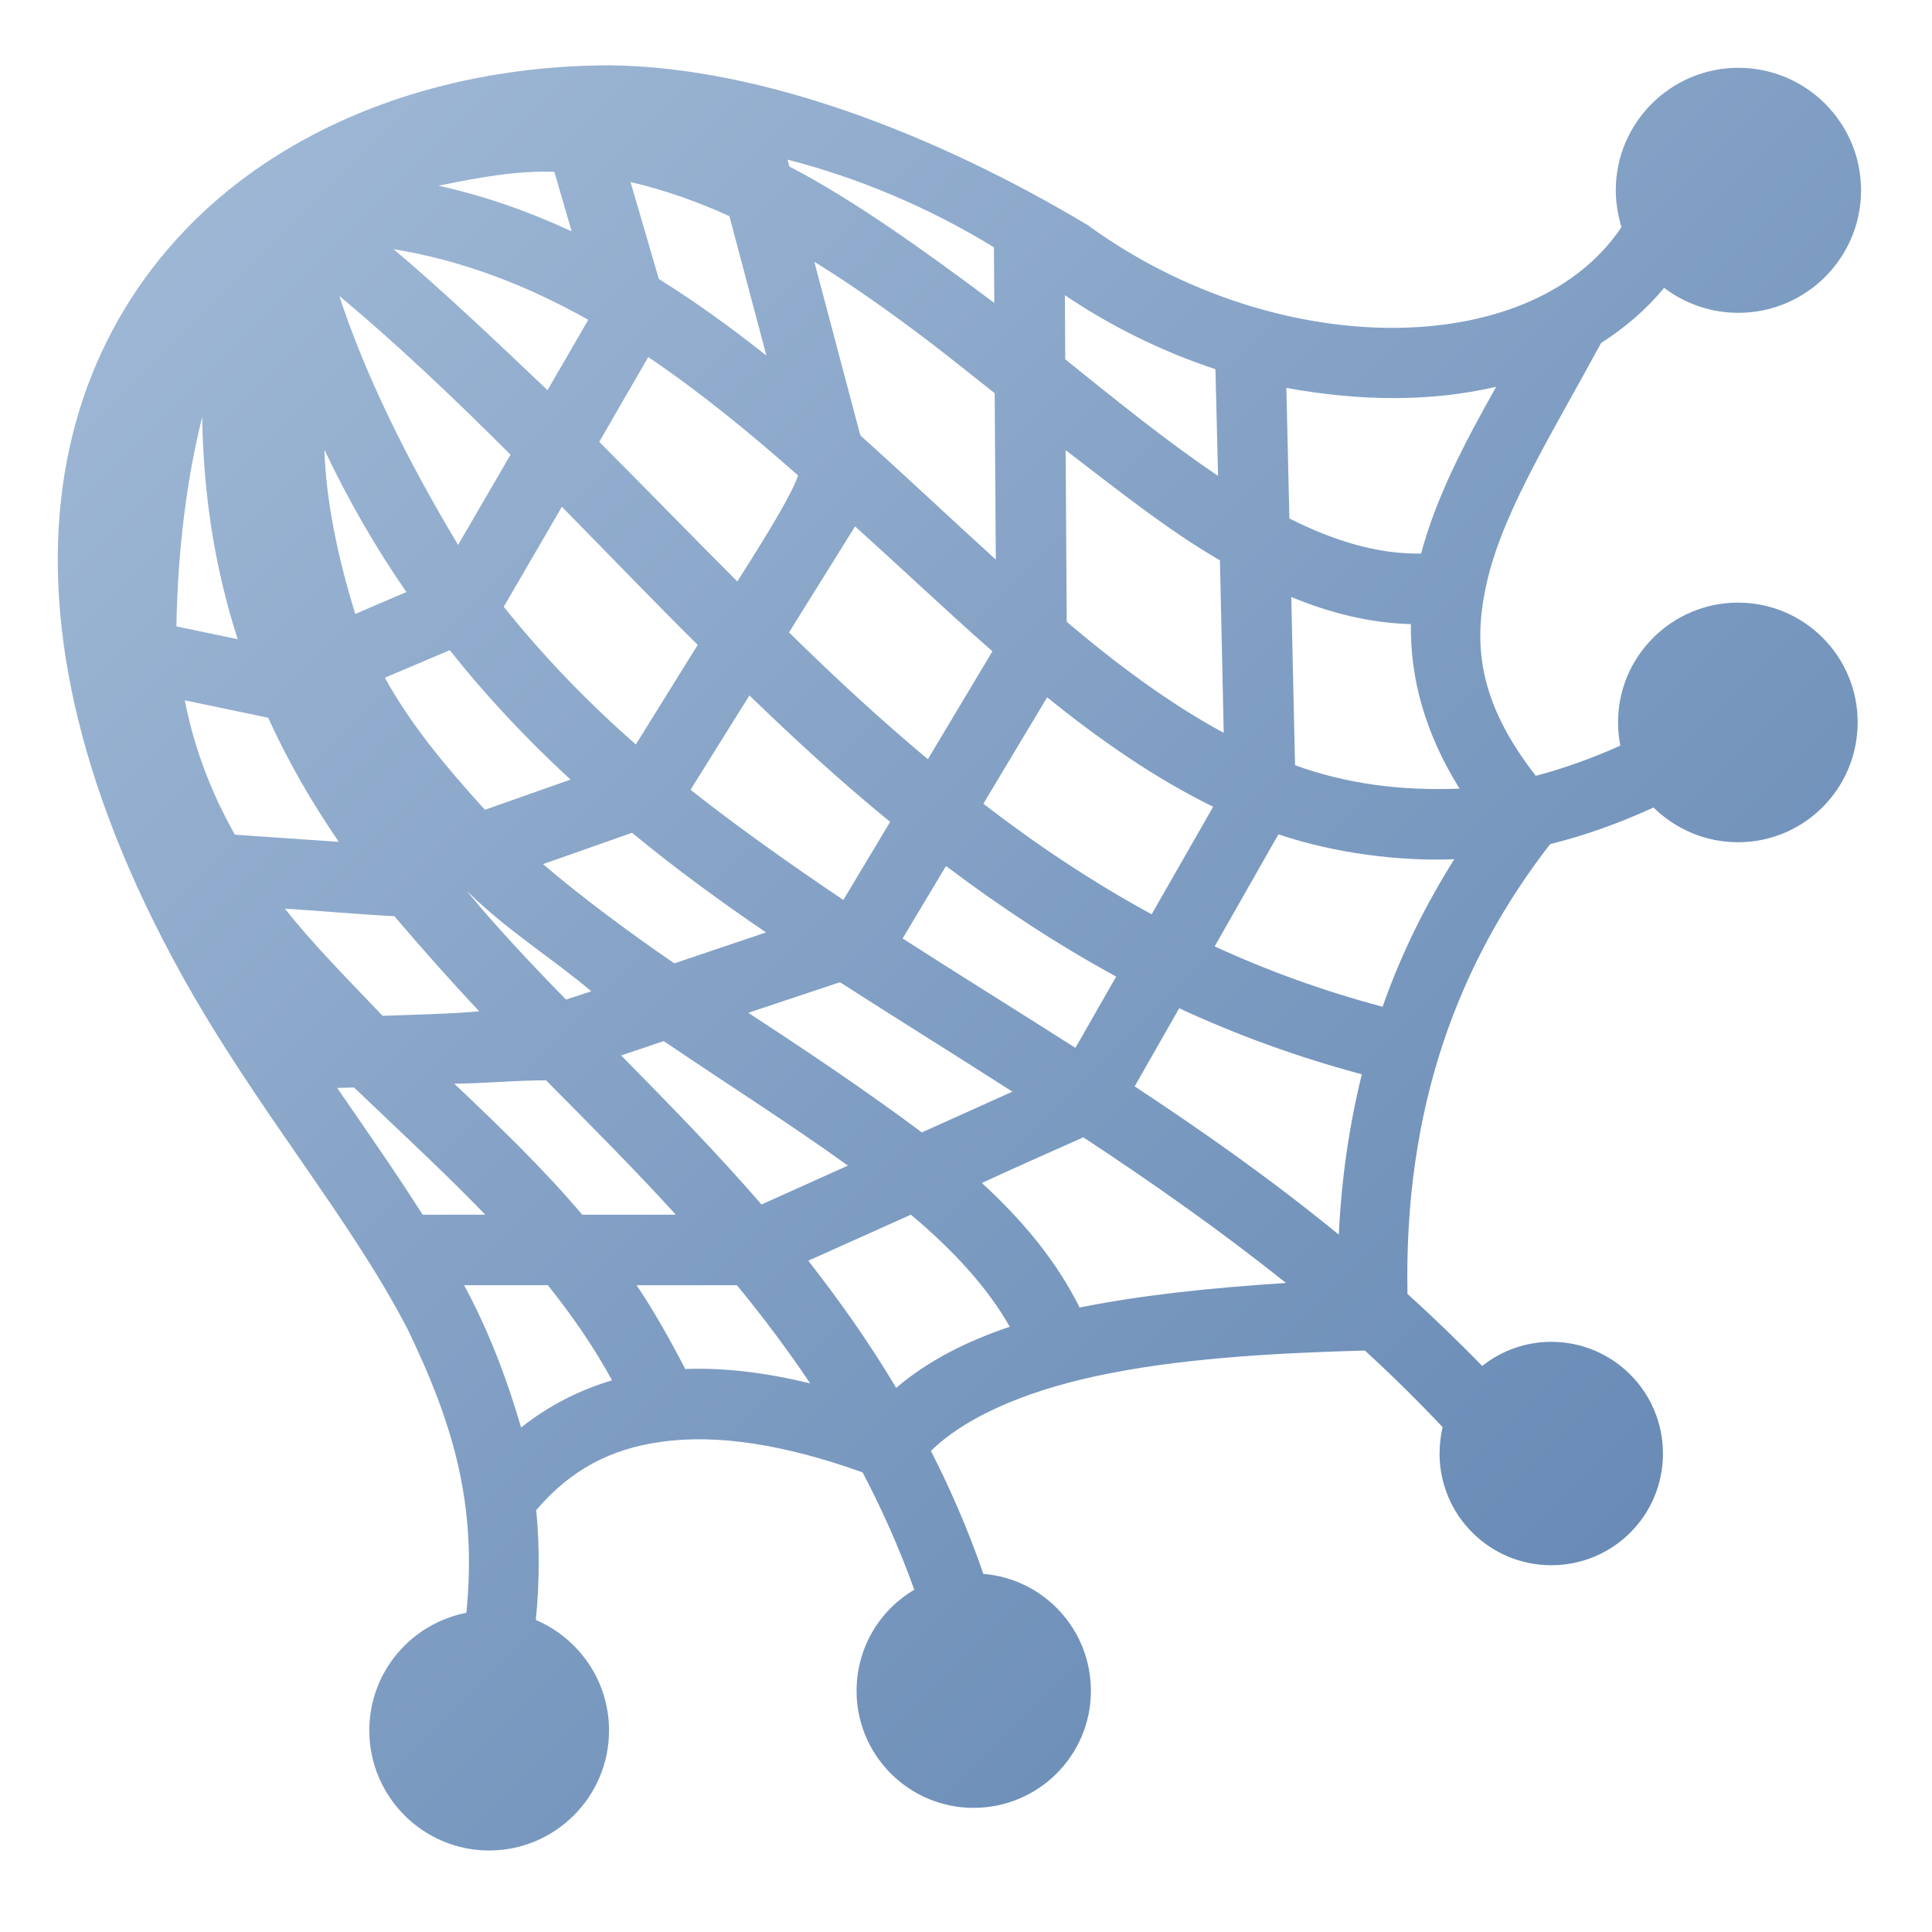
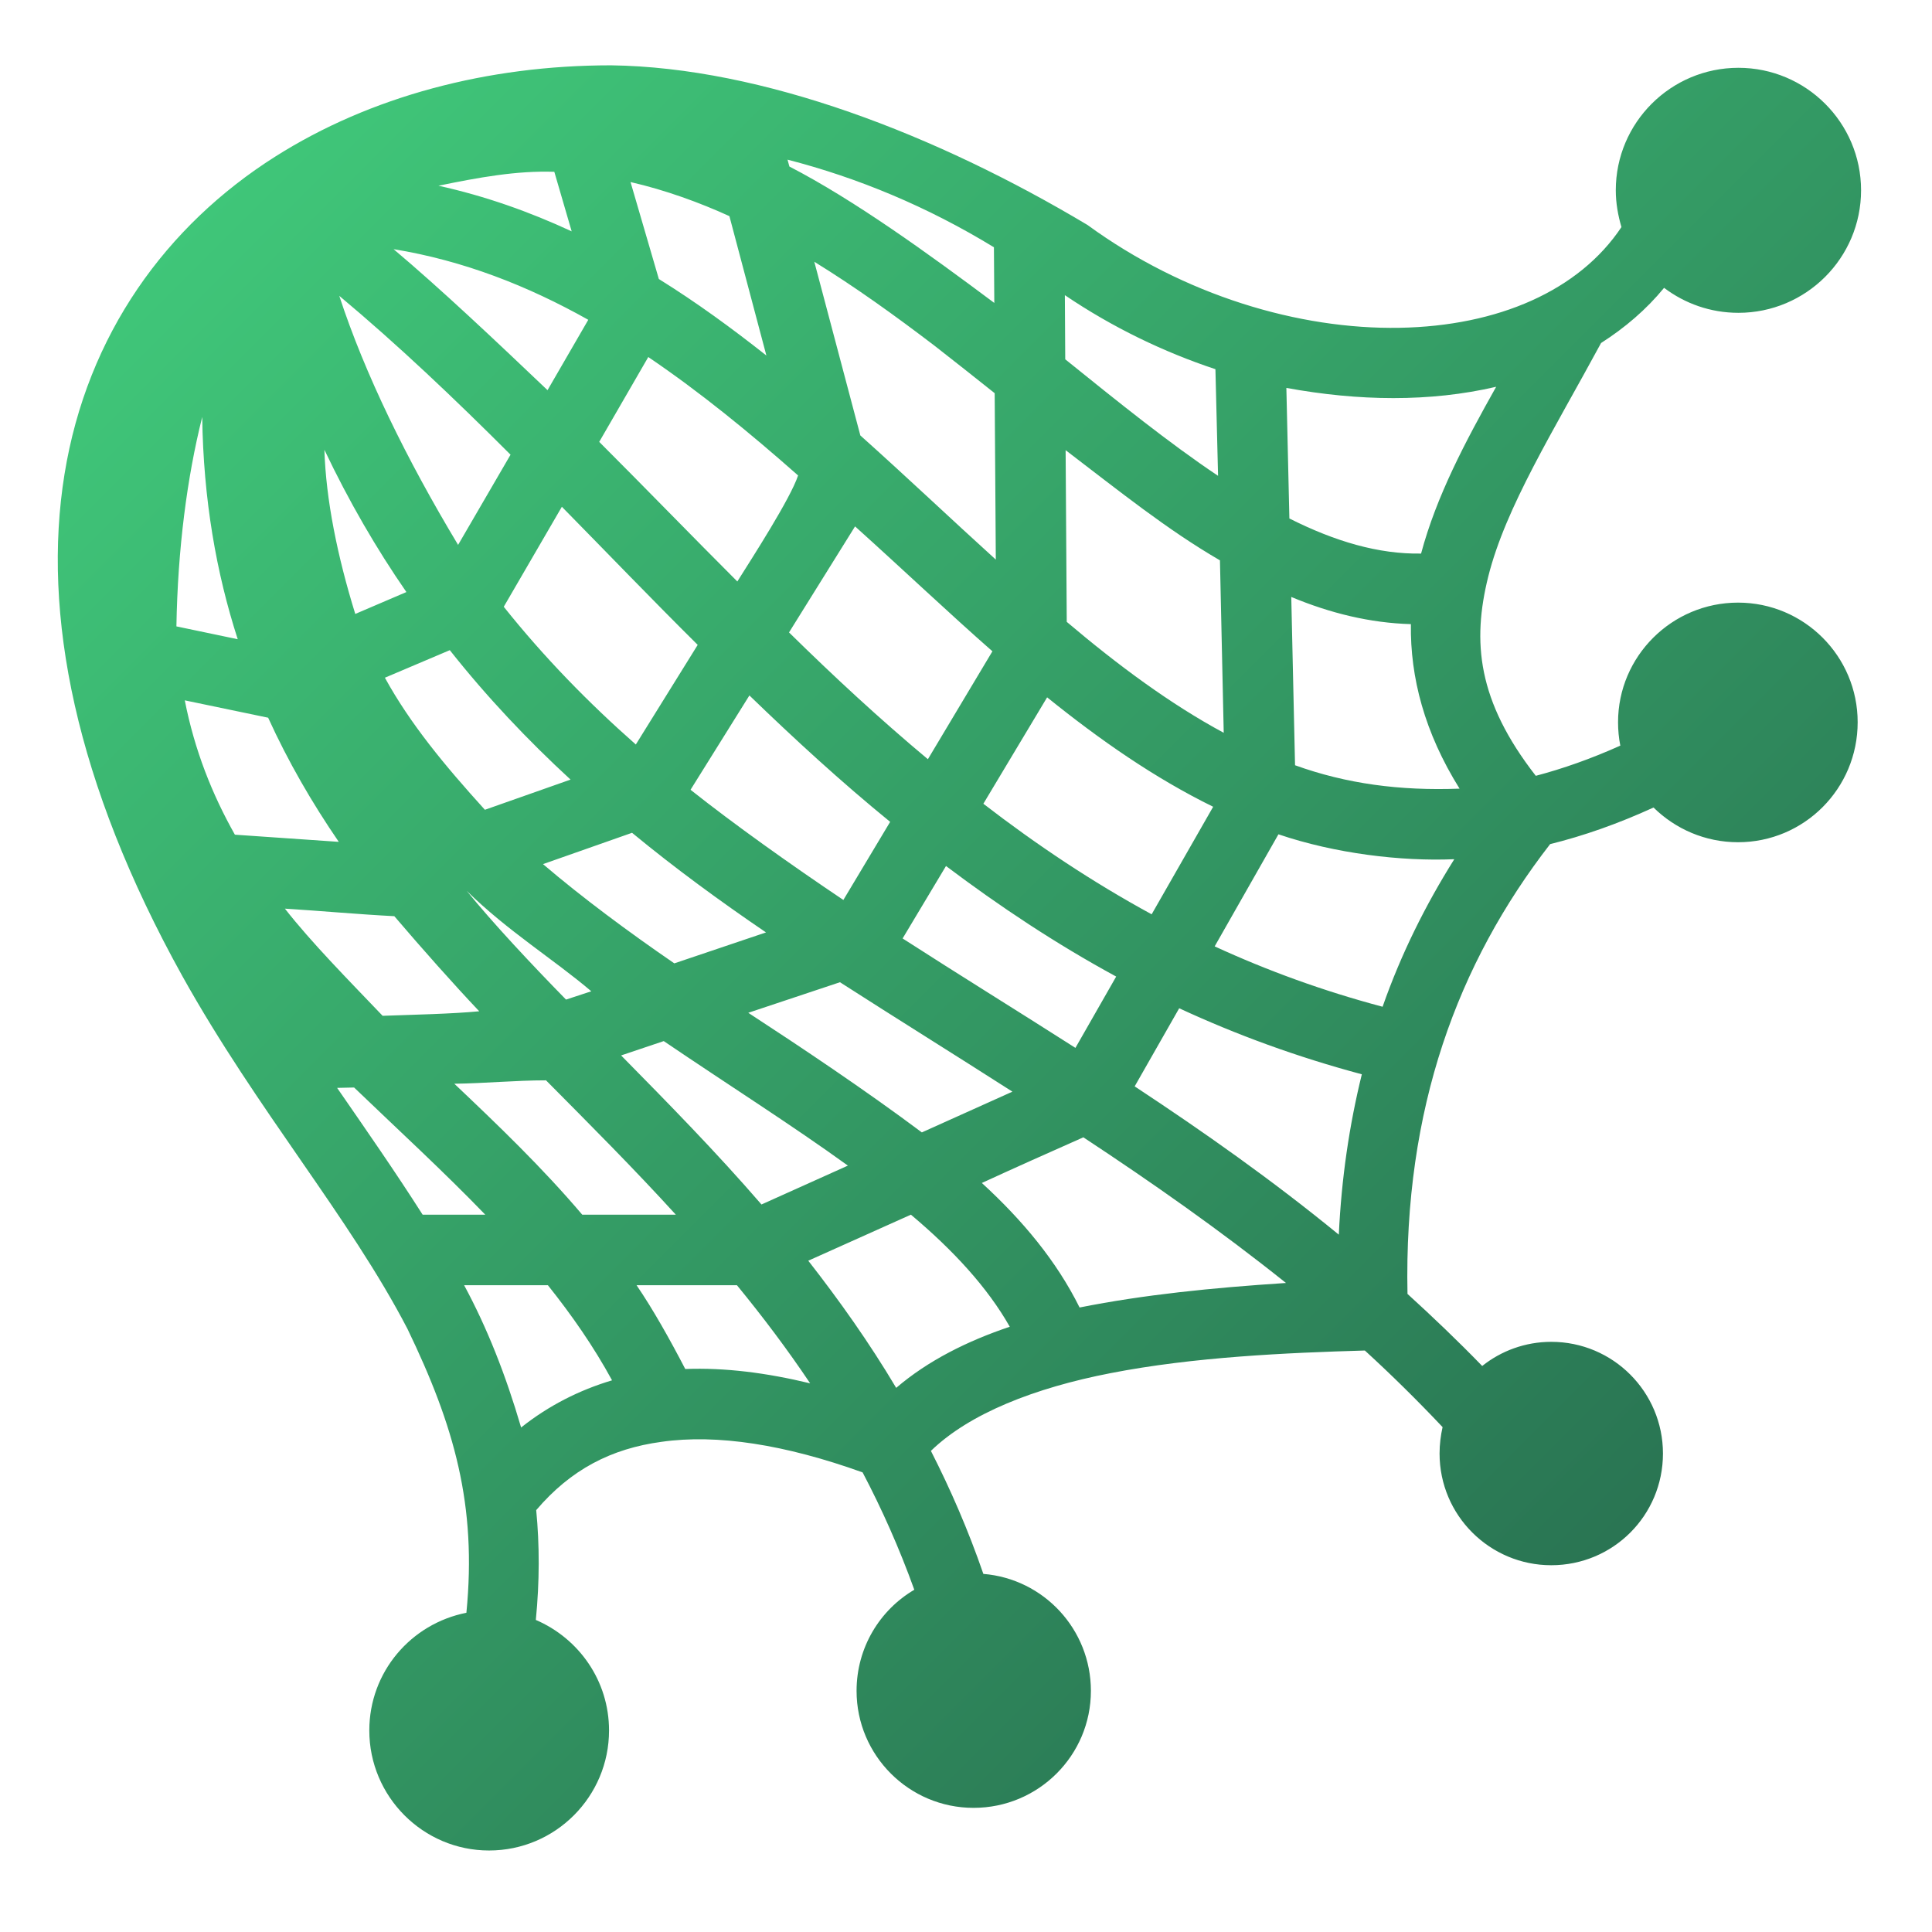
<svg xmlns="http://www.w3.org/2000/svg" viewBox="0 0 512 512" style="height: 512px; width: 512px;">
  <defs>
    <linearGradient x1="0" x2="1" y1="0" y2="1" id="lorc-fishing-net-gradient-1">
-       <stop offset="0%" stop-color="#a3bbd8" stop-opacity="1" />
-       <stop offset="100%" stop-color="#5e82af" stop-opacity="1" />
+       <stop offset="0%" stop-color="#42cf7d" stop-opacity="1" />
+       <stop offset="100%" stop-color="#25644b" stop-opacity="1" />
    </linearGradient>
    <linearGradient x1="0" x2="1" y1="0" y2="1" id="lorc-fishing-net-gradient-2">
-       <stop offset="0%" stop-color="#a3bbd8" stop-opacity="1" />
-       <stop offset="100%" stop-color="#5e82af" stop-opacity="1" />
+       <stop offset="0%" stop-color="#42cf7d" stop-opacity="1" />
+       <stop offset="100%" stop-color="#25644b" stop-opacity="1" />
    </linearGradient>
    <linearGradient x1="0" x2="1" y1="0" y2="1" id="lorc-fishing-net-gradient-4">
-       <stop offset="0%" stop-color="#a3bbd8" stop-opacity="0.06" />
+       <stop offset="0%" stop-color="#42cf7d" stop-opacity="0.06" />
      <stop offset="100%" stop-color="#3d4044" stop-opacity="0" />
    </linearGradient>
    <linearGradient x1="0" x2="1" y1="0" y2="1" id="lorc-fishing-net-gradient-5">
-       <stop offset="0%" stop-color="#a3bbd8" stop-opacity="0.01" />
-       <stop offset="100%" stop-color="#5e82af" stop-opacity="0" />
+       <stop offset="0%" stop-color="#42cf7d" stop-opacity="0.01" />
+       <stop offset="100%" stop-color="#25644b" stop-opacity="0" />
    </linearGradient>
    <linearGradient x1="0" x2="1" y1="0" y2="1" id="lorc-fishing-net-gradient-6">
-       <stop offset="0%" stop-color="#a3bbd8" stop-opacity="0" />
-       <stop offset="100%" stop-color="#5e82af" stop-opacity="0" />
+       <stop offset="0%" stop-color="#42cf7d" stop-opacity="0" />
+       <stop offset="100%" stop-color="#25644b" stop-opacity="0" />
    </linearGradient>
  </defs>
  <g class="" transform="translate(0,0)" style="">
    <path d="M161.9 17.31c-32.7 0-63.75 8.22-88.96 24.19-28.82 18.25-49.85 47.08-55.85 84.2-5.99 37 2.83 81.8 31.25 133 19.84 35.6 44.25 63.8 59.66 93.5 12.4 25.7 18.4 46.7 15.6 75.2-14.7 2.9-25.73 15.7-25.73 31.2 0 17.5 14.23 31.8 31.73 31.8 17.6 0 31.8-14.3 31.8-31.8 0-13.2-8-24.4-19.4-29.3 1-10.2 1-19.8.1-29.1 9.2-10.8 19.9-16.3 33.2-18.1 14.7-2.1 32.7.7 53.3 8.1 5.1 9.7 9.7 20 13.7 31.1-9.2 5.4-15.3 15.4-15.3 26.8 0 17.1 13.9 31 31 31 17.2 0 31.1-13.9 31.1-31 0-16.3-12.5-29.7-28.5-31-4-11.6-8.7-22.4-13.9-32.6 10.2-9.9 27.5-16.7 47.6-20.6 22-4.3 46.7-5.4 67.4-6 7 6.4 13.9 13.2 20.6 20.3-.5 2.2-.8 4.6-.8 7 0 16.4 13.3 29.6 29.6 29.6 16.4 0 29.6-13.2 29.6-29.6 0-16.3-13.2-29.6-29.6-29.6-6.9 0-13.3 2.4-18.3 6.4-6.5-6.7-13.1-13-19.8-19.1-1-49.1 13.3-87.6 37.8-119.2 8.9-2.2 18-5.4 27.4-9.7 5.8 5.7 13.7 9.2 22.4 9.2 17.5 0 31.7-14.2 31.7-31.8 0-17.5-14.2-31.7-31.7-31.7s-31.8 14.2-31.8 31.7c0 2.1.2 4.2.6 6.2-7.8 3.5-15.2 6.1-22.4 8-15.5-19.9-16.9-35.5-12.6-52.8 4.6-18.4 17.3-38.6 29.9-61.9 6.3-4.02 12-8.88 16.7-14.62 5.5 4.16 12.3 6.62 19.7 6.62 17.9 0 32.5-14.53 32.5-32.47 0-17.93-14.6-32.46-32.5-32.46s-32.5 14.53-32.5 32.46c0 3.4.6 6.68 1.5 9.75-11.2 16.83-32.7 26.23-58.8 26.69-26.6.47-57.1-8.56-82.7-27.25-40-23.91-86.1-41.78-126.3-42.31zm46.8 25c18.6 4.78 37.1 12.46 54.7 23.22l.1 14.75c-17.7-13.23-37.1-27.25-54.3-36.15zm-61.8 3.22l4.6 15.78c-11.2-5.2-22.9-9.35-35.3-12.09 10.7-2.2 20.7-4.03 30.7-3.69zm20.2 2.72c9.1 2.07 18.4 5.46 26.2 9.03l9.8 36.94c-9.2-7.27-18.6-14.13-28.5-20.28zm-62.8 17.78c18.5 3.03 35.5 9.68 51.6 18.72l-10.8 18.65c-14-13.33-28.2-26.75-40.8-37.37zm111.5 3.34c10.8 6.65 21.4 14.27 31.9 22.28 5.3 4.12 10.6 8.34 15.9 12.55l.3 44.1c-11.7-10.6-23.6-21.9-35.9-32.9zm66.4 8.85c12.6 8.53 26.2 15.08 39.9 19.62l.7 28.26c-13-8.7-26.5-19.6-40.5-30.88zm-192.29.18c15.59 13.03 30.59 27.3 45.39 42.1l-13.9 23.9c-13.6-22.6-24.73-45.32-31.49-66zm81.89 16.22c13.7 9.28 26.8 19.98 39.7 31.38-2 6.1-12.2 21.9-16.1 28.1-12.2-12.2-24.3-24.7-36.6-37zm224.7 7.88c-8.2 14.6-15.8 28.9-19.9 44.2-11.2.2-22.8-3.2-34.9-9.3l-.8-34.6c19.1 3.5 38 3.8 55.6-.3zm-342.91 8c.3 21.8 3.72 41.3 9.41 58.9L46.75 166c.35-20.5 2.82-39.5 6.84-55.5zm32.38 8.7c6.46 13.6 13.77 26.2 21.73 37.7l-13.55 5.8c-4.74-15.3-7.78-30.3-8.18-43.5zm196.43.1c14.3 10.9 26.8 21 40.9 29.2l1 45.7c-14.1-7.6-27.9-17.8-41.6-29.4zm-133.5 15c11.9 12.1 23.8 24.5 36 36.6l-16.4 26.4c-12.6-11.1-24.3-23.1-35-36.5zm77.7 5.2c13 11.7 25 23.1 36.4 33.1l-17.1 28.6c-12.7-10.6-24.9-21.9-36.8-33.6zm115.6 18.7c10.3 4.3 20.9 6.9 31.7 7.2-.2 14.1 3.6 28.7 12.9 43.6-15.9.6-30-1.3-43.6-6.2zm-223 14.1c9.9 12.5 20.6 23.8 32 34.3l-22.7 8c-10.7-11.8-19.8-22.8-26.5-35zm79.4 12c12 11.6 24.3 22.9 37.3 33.5l-12.4 20.7c-14-9.4-28.9-20-40.5-29.2zm78.9.5c14 11.3 28.5 21.4 44 29l-16.3 28.5c-15.8-8.6-30.6-18.5-44.6-29.3 5.6-9.4 11.3-18.8 16.9-28.2zm-228.53.8l22.09 4.6c5.33 11.7 11.66 22.6 18.72 32.9l-27.53-1.9c-6.04-10.7-10.69-22.4-13.28-35.6zm118.53 35.1c11.4 9.4 23.3 18.1 35.5 26.4l-24.3 8.2c-12.1-8.3-24.5-17.5-34.8-26.3zm171.3.4c15 5.1 32.5 7.2 46.6 6.6-7.6 12.1-14.1 25.1-19 39.1-15.8-4.2-30.6-9.6-44.5-16 5.6-9.9 11.3-19.8 16.9-29.7zm-88.1 8.4c14.2 10.7 29.1 20.6 45.1 29.3L285 277.7c-15.5-9.9-30.9-19.4-45.8-29 3.8-6.4 7.7-12.8 11.5-19.2zm-127 6.6c10.8 10.6 23 18.1 33 26.6l-6.7 2.2c-9.3-9.5-19.5-20.4-26.3-28.8zm-48.2 4.7c9.67.6 19.32 1.5 29 2 7.6 8.9 15.6 17.9 22.5 25.2-7.3.7-17.4.9-25.6 1.2-9.27-9.7-18.85-19.4-25.9-28.4zm147.1 19.5c15.1 9.7 30.4 19.2 45.7 29l-24 10.8c-15.1-11.3-32.2-22.7-46-31.7zm89.9 6.9c15.1 7 31.2 12.9 48.4 17.5-3.3 13.4-5.4 27.5-6.1 42.5-17.7-14.5-35.9-27.3-54.1-39.3 3.9-6.9 7.9-13.8 11.8-20.7zm-136.6 8.7c17.1 11.6 34 22.3 48.8 33l-22.9 10.3c-12.1-14-24.8-26.9-37.2-39.5zm-31.2 10.4c11.6 11.7 23.2 23.3 34.4 35.6h-24.8c-10.7-12.6-22.4-23.8-33.9-34.7 8.1-.1 16.2-.9 24.3-.9zm-50.86 1.9c11.76 11.3 23.66 22.2 34.76 33.7H112c-7.2-11.3-14.92-22.4-22.66-33.6 1.5 0 3.01-.1 4.5-.1zm193.26 13.2c18.2 12 36.2 24.6 53.7 38.6-19.8 1.3-37.6 3.1-54.7 6.5-6.1-12.3-15.1-23.1-25.9-33 8.9-4.1 17.9-8.1 26.9-12.1zm-45.7 20.5c11.3 9.5 20.3 19.3 26.2 29.7-11.3 3.8-21.7 9-30.1 16.2-7.2-12.1-15.1-23.2-23.3-33.7zM123 340.6h22.2c6.3 7.9 12.1 16.2 17 25.2-8.7 2.6-16.8 6.7-24.1 12.5-4.1-14-9-26.4-15.1-37.7zm45.7 0h26.6c6.8 8.3 13.3 16.9 19.4 26-11.6-2.8-22.6-4.2-33.1-3.8-4.1-7.9-8.6-15.9-12.9-22.2z" fill="url(#lorc-fishing-net-gradient-1)" />
  </g>
</svg>
